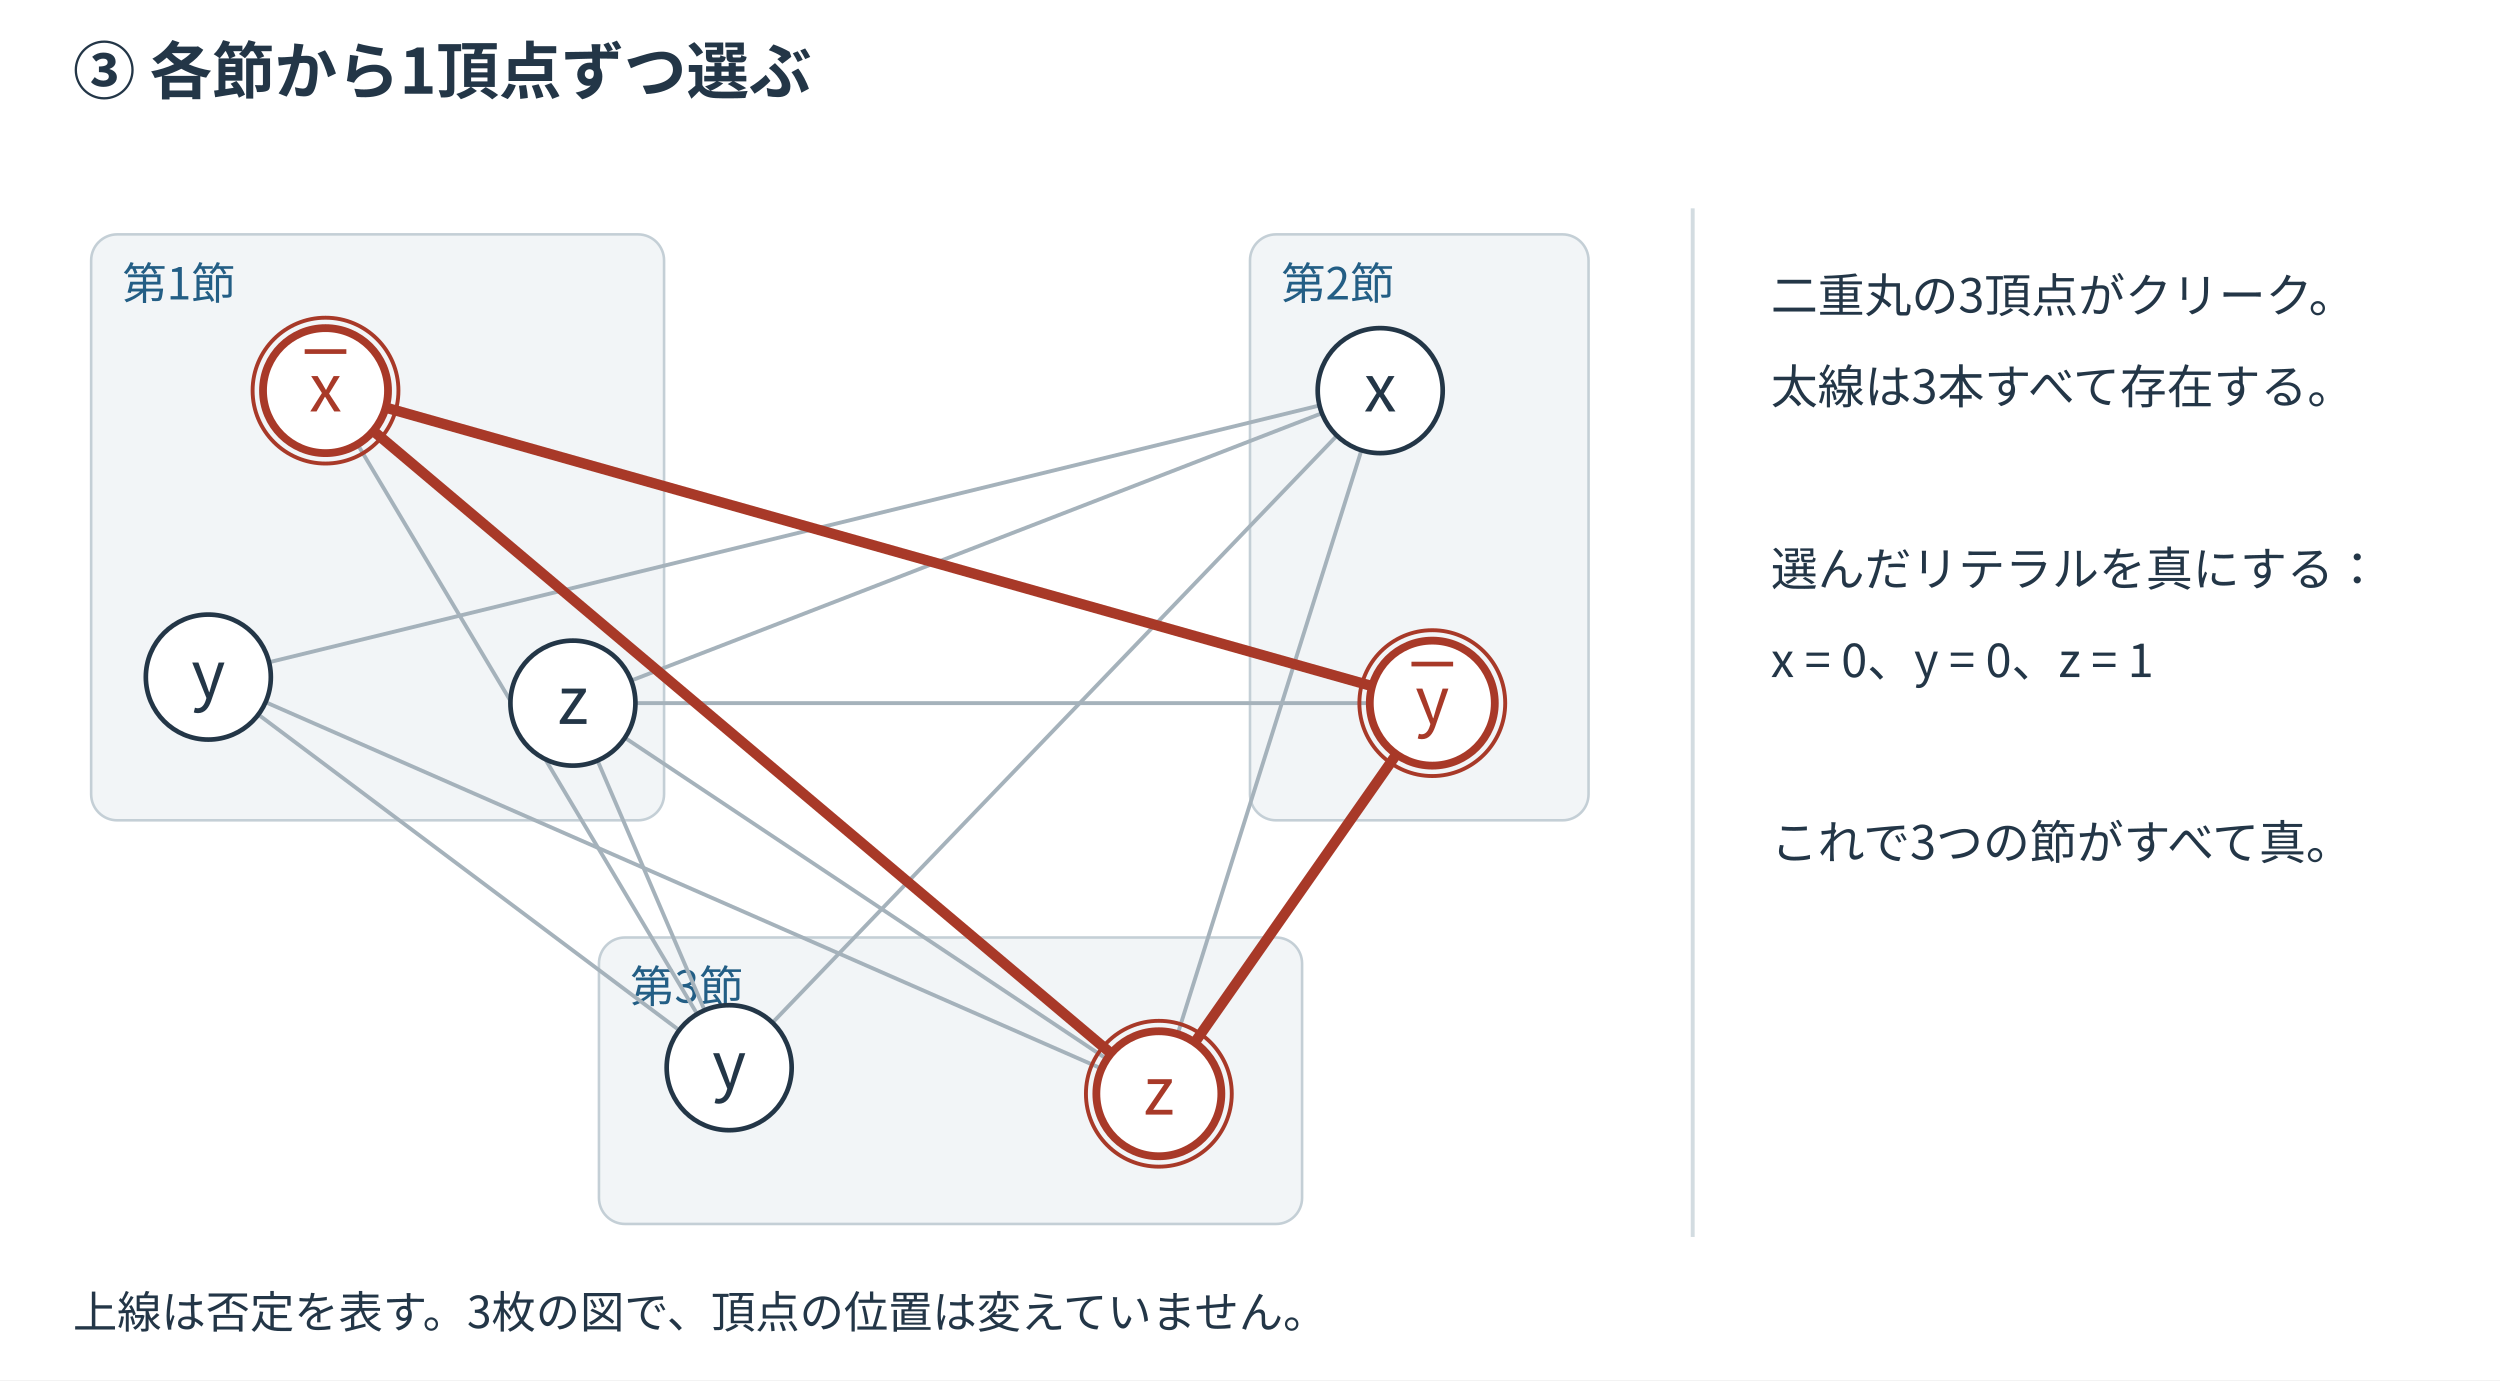
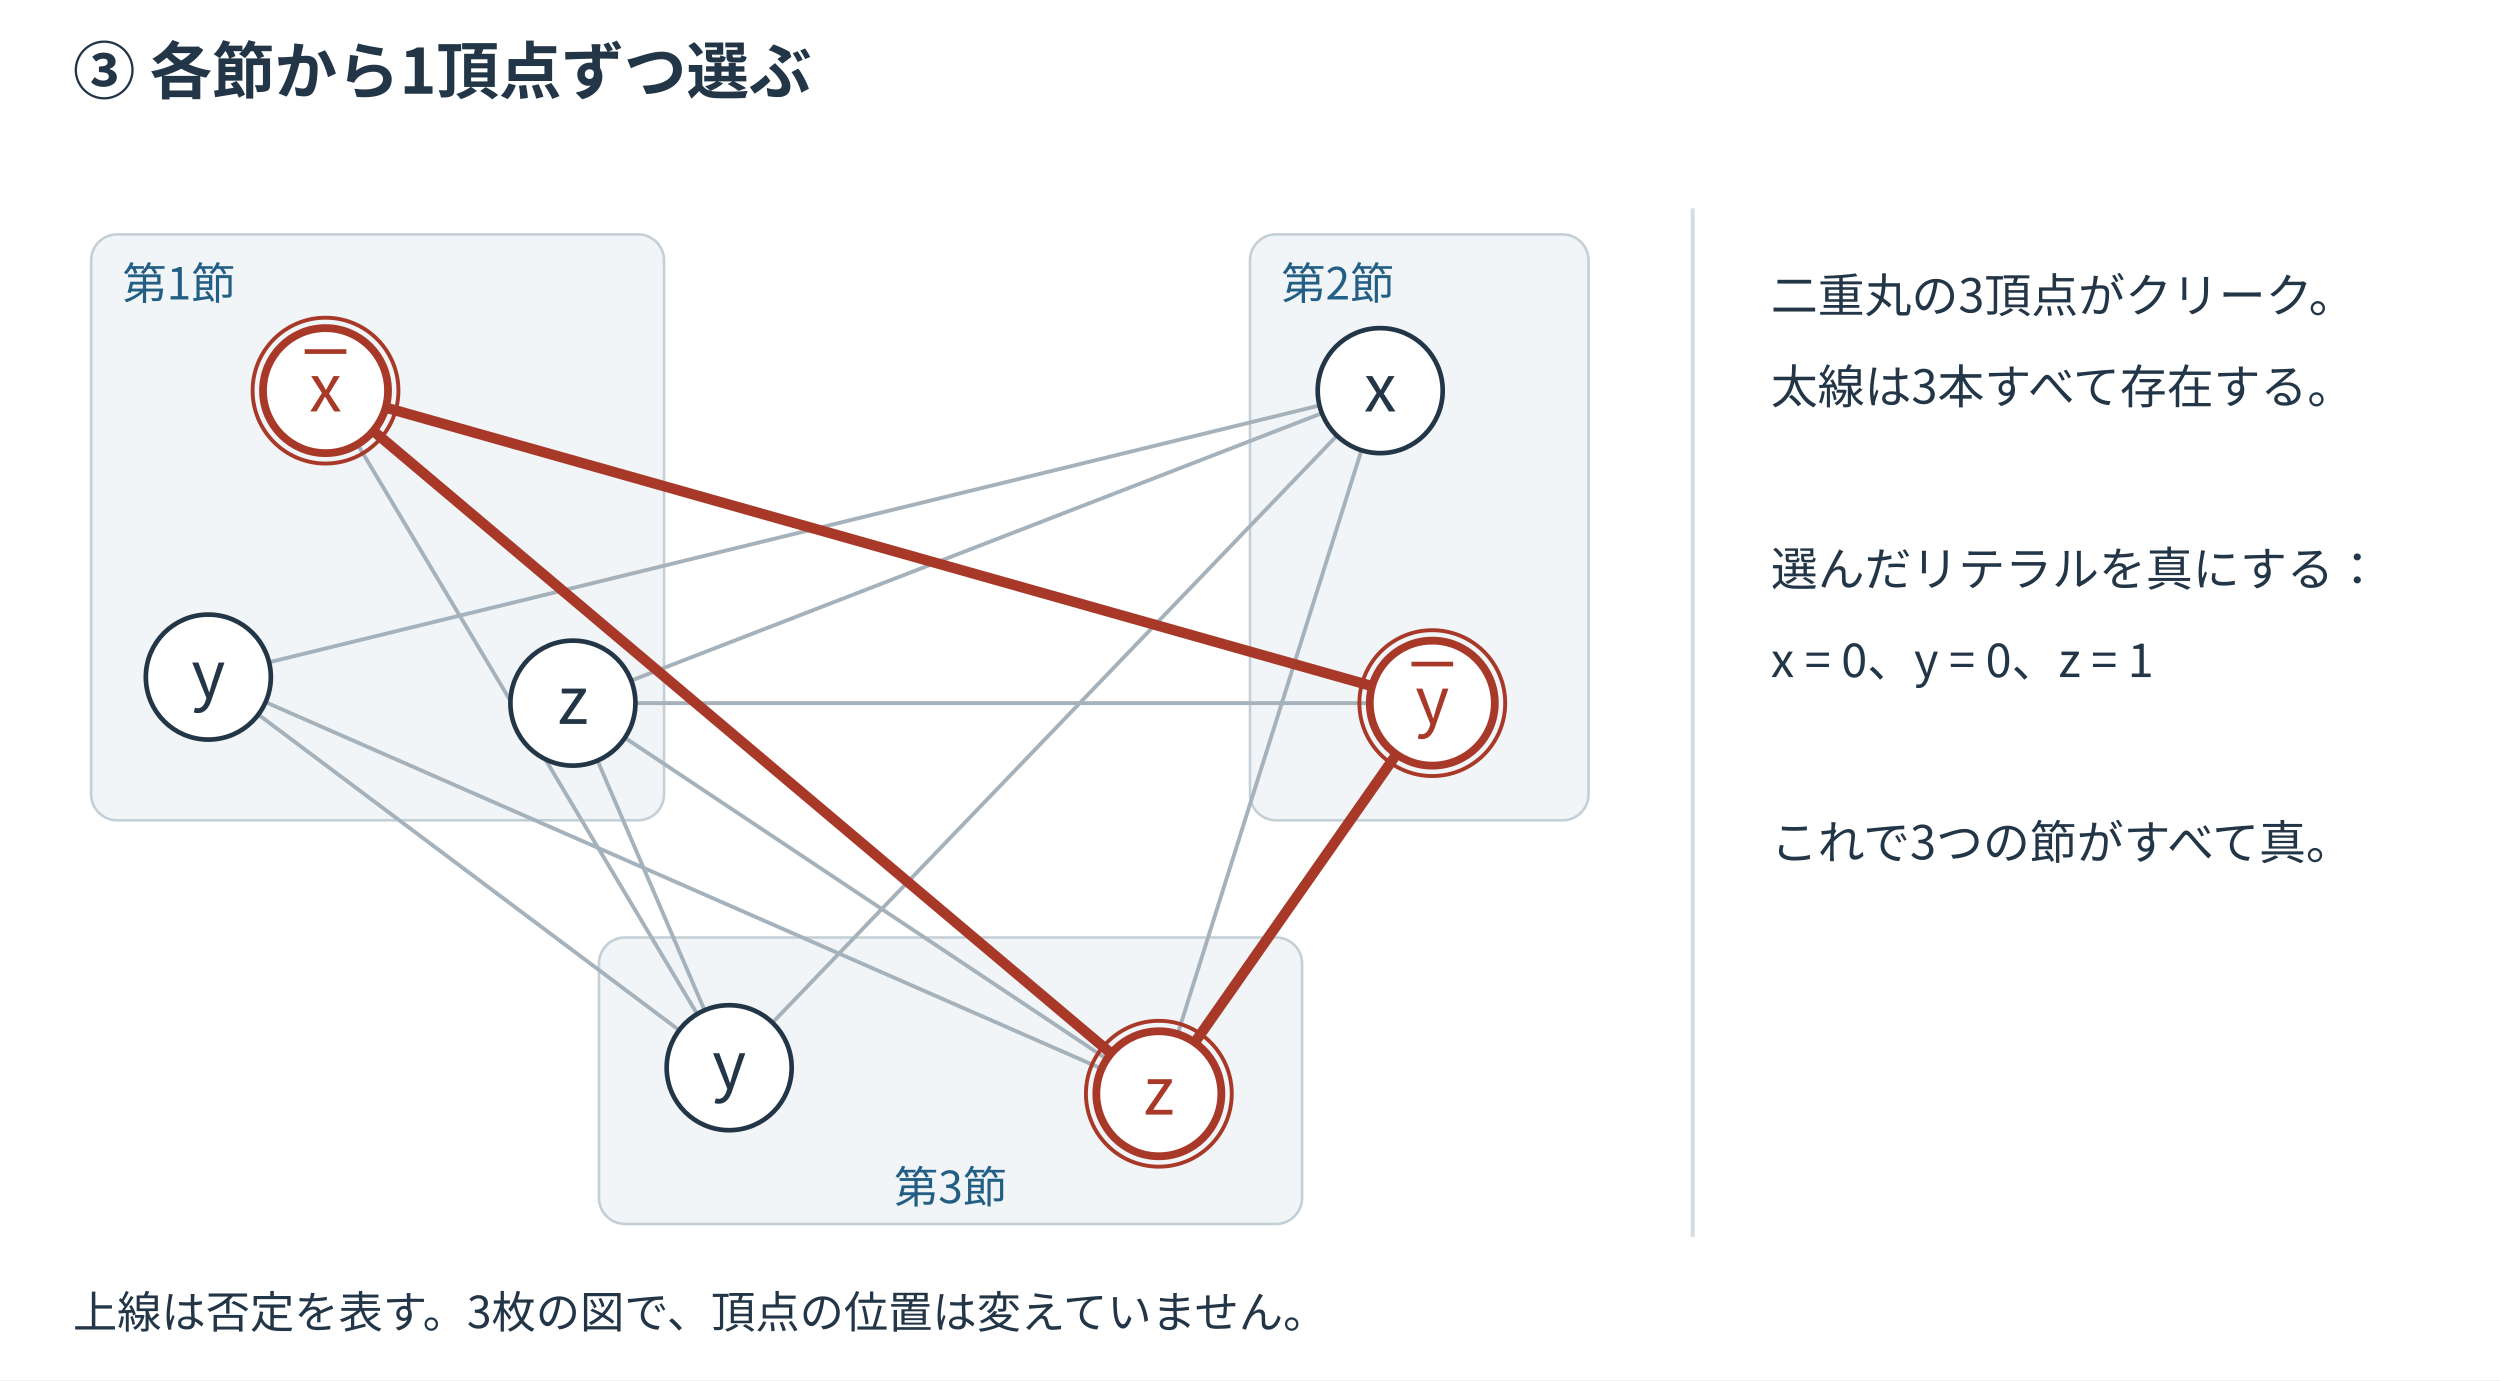
<svg xmlns="http://www.w3.org/2000/svg" viewBox="0 0 960 530" width="960" height="530" role="img" aria-labelledby="title desc" font-family="'Hiragino Sans','Noto Sans CJK JP','Yu Gothic',sans-serif">
  <rect width="100%" height="100%" fill="white" />
  <text x="28" y="36" font-size="24" fill="#233647" text-anchor="start" font-weight="700">③ 各節から1頂点ずつ選ぶ</text>
  <rect x="35" y="90" width="220" height="225" rx="10" fill="#f2f5f7" stroke="#c4cfd6" />
  <text x="47" y="115" font-size="17" fill="#235e85" text-anchor="start">第1節</text>
  <rect x="480" y="90" width="130" height="225" rx="10" fill="#f2f5f7" stroke="#c4cfd6" />
  <text x="492" y="115" font-size="17" fill="#235e85" text-anchor="start">第2節</text>
  <rect x="230" y="360" width="270" height="110" rx="10" fill="#f2f5f7" stroke="#c4cfd6" />
-   <text x="242" y="385" font-size="17" fill="#235e85" text-anchor="start">第3節</text>
+   <text x="365" y="462" font-size="17" fill="#235e85" text-anchor="middle">第3節</text>
  <line x1="125" y1="150" x2="550" y2="270" stroke="#a5b2bb" stroke-width="1.5" />
  <line x1="125" y1="150" x2="280" y2="410" stroke="#a5b2bb" stroke-width="1.5" />
  <line x1="125" y1="150" x2="445" y2="420" stroke="#a5b2bb" stroke-width="1.5" />
  <line x1="80" y1="260" x2="530" y2="150" stroke="#a5b2bb" stroke-width="1.5" />
  <line x1="80" y1="260" x2="280" y2="410" stroke="#a5b2bb" stroke-width="1.5" />
  <line x1="80" y1="260" x2="445" y2="420" stroke="#a5b2bb" stroke-width="1.5" />
  <line x1="220" y1="270" x2="530" y2="150" stroke="#a5b2bb" stroke-width="1.5" />
  <line x1="220" y1="270" x2="550" y2="270" stroke="#a5b2bb" stroke-width="1.5" />
  <line x1="220" y1="270" x2="280" y2="410" stroke="#a5b2bb" stroke-width="1.5" />
  <line x1="220" y1="270" x2="445" y2="420" stroke="#a5b2bb" stroke-width="1.5" />
  <line x1="530" y1="150" x2="280" y2="410" stroke="#a5b2bb" stroke-width="1.5" />
  <line x1="530" y1="150" x2="445" y2="420" stroke="#a5b2bb" stroke-width="1.5" />
  <line x1="550" y1="270" x2="445" y2="420" stroke="#a5b2bb" stroke-width="1.5" />
  <line x1="125" y1="150" x2="550" y2="270" stroke="#a83928" stroke-width="4" />
  <line x1="125" y1="150" x2="445" y2="420" stroke="#a83928" stroke-width="4" />
  <line x1="550" y1="270" x2="445" y2="420" stroke="#a83928" stroke-width="4" />
  <circle cx="125" cy="150" r="24" fill="white" stroke="#a83928" stroke-width="3" />
  <circle cx="125" cy="150" r="28" fill="none" stroke="#a83928" stroke-width="1.5" />
  <text x="125" y="158" font-size="25" fill="#a83928" text-anchor="middle">x</text>
  <line x1="117" y1="135" x2="133" y2="135" stroke="#a83928" stroke-width="1.8" />
  <circle cx="80" cy="260" r="24" fill="white" stroke="#233647" stroke-width="1.8" />
  <text x="80" y="268" font-size="25" fill="#233647" text-anchor="middle">y</text>
  <circle cx="220" cy="270" r="24" fill="white" stroke="#233647" stroke-width="1.8" />
  <text x="220" y="278" font-size="25" fill="#233647" text-anchor="middle">z</text>
  <circle cx="530" cy="150" r="24" fill="white" stroke="#233647" stroke-width="1.8" />
  <text x="530" y="158" font-size="25" fill="#233647" text-anchor="middle">x</text>
  <circle cx="550" cy="270" r="24" fill="white" stroke="#a83928" stroke-width="3" />
  <circle cx="550" cy="270" r="28" fill="none" stroke="#a83928" stroke-width="1.5" />
  <text x="550" y="278" font-size="25" fill="#a83928" text-anchor="middle">y</text>
  <line x1="542" y1="255" x2="558" y2="255" stroke="#a83928" stroke-width="1.8" />
  <circle cx="280" cy="410" r="24" fill="white" stroke="#233647" stroke-width="1.8" />
  <text x="280" y="418" font-size="25" fill="#233647" text-anchor="middle">y</text>
  <circle cx="445" cy="420" r="24" fill="white" stroke="#a83928" stroke-width="3" />
  <circle cx="445" cy="420" r="28" fill="none" stroke="#a83928" stroke-width="1.5" />
  <text x="445" y="428" font-size="25" fill="#a83928" text-anchor="middle">z</text>
  <line x1="650" y1="80" x2="650" y2="475" stroke="#d3dce1" stroke-width="1.5" />
  <text x="680" y="120" font-size="18" fill="#233647" text-anchor="start">二重丸の3頂点がクリーク。</text>
  <text x="680" y="155" font-size="18" fill="#233647" text-anchor="start">太線は3本すべて存在する。</text>
  <text x="680" y="190" font-size="18" fill="#233647" text-anchor="start" />
  <text x="680" y="225" font-size="18" fill="#233647" text-anchor="start">選んだリテラルを真にする：</text>
  <text x="680" y="260" font-size="18" fill="#233647" text-anchor="start">x = 0、y = 0、z = 1</text>
  <text x="680" y="295" font-size="18" fill="#233647" text-anchor="start" />
  <text x="680" y="330" font-size="18" fill="#233647" text-anchor="start">これで3つの節がすべて真。</text>
  <text x="28" y="510" font-size="17" fill="#233647" text-anchor="start">上線は否定を表す。3枚の図で、頂点の位置は変えていません。</text>
</svg>
